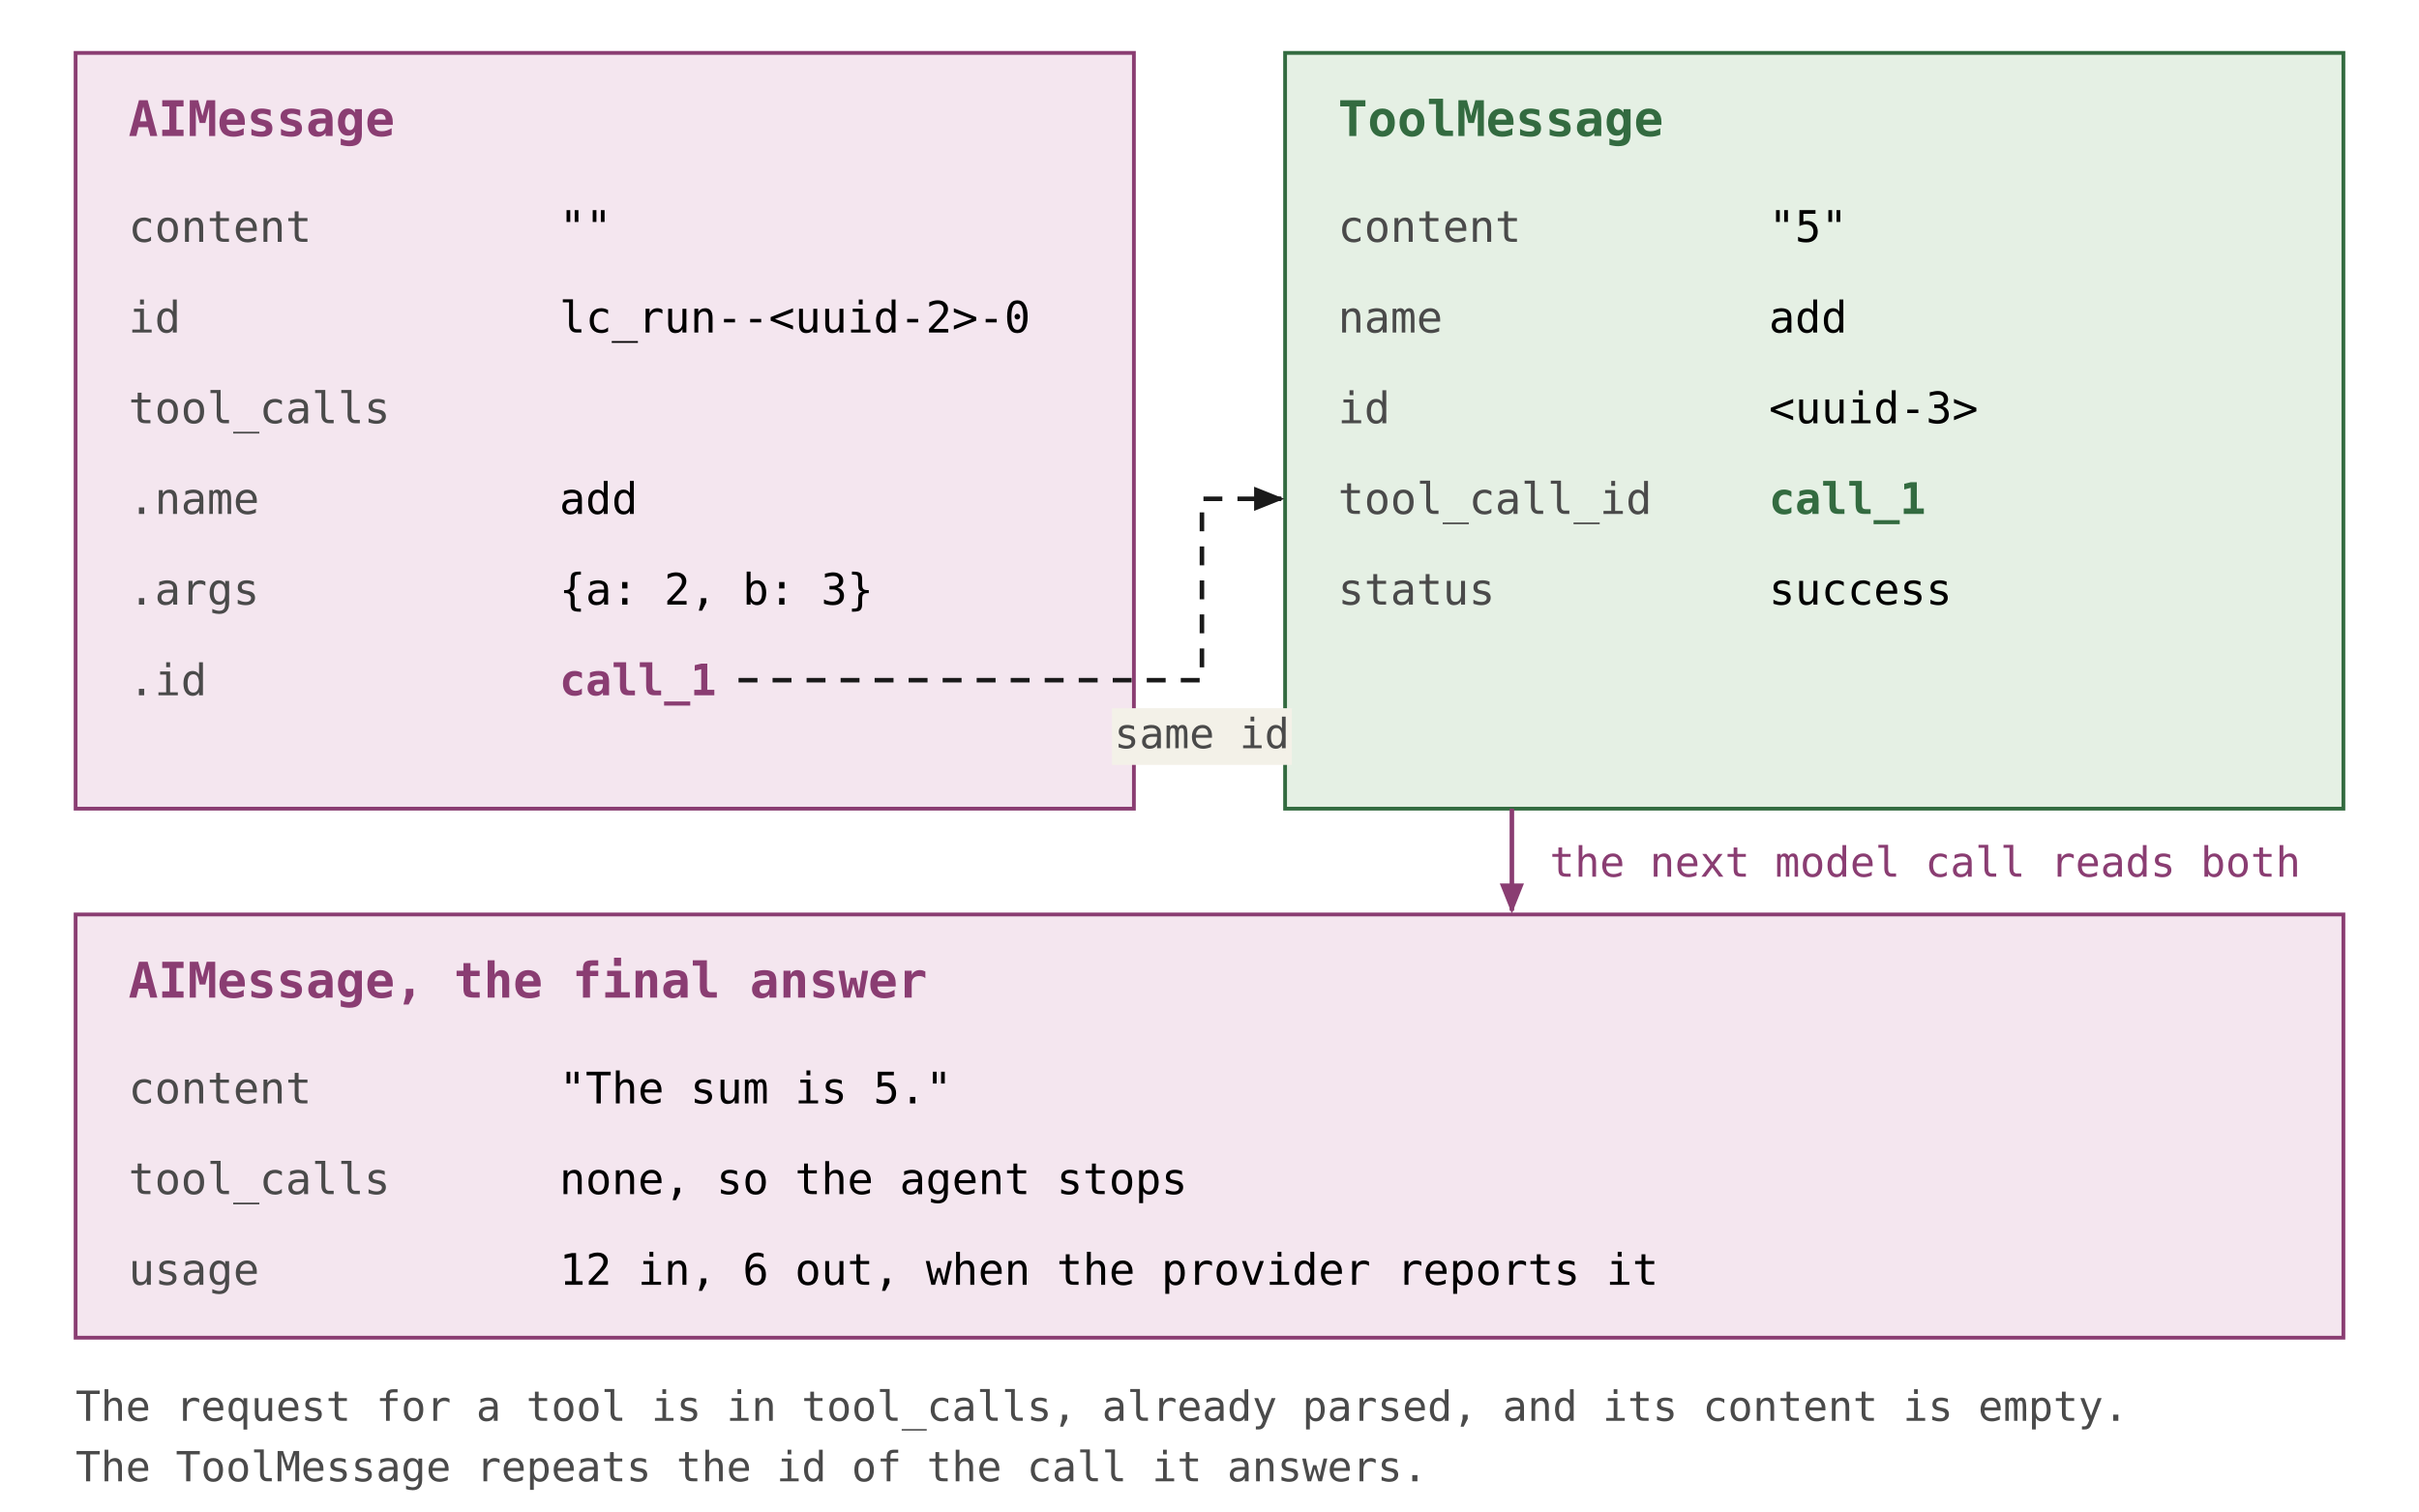
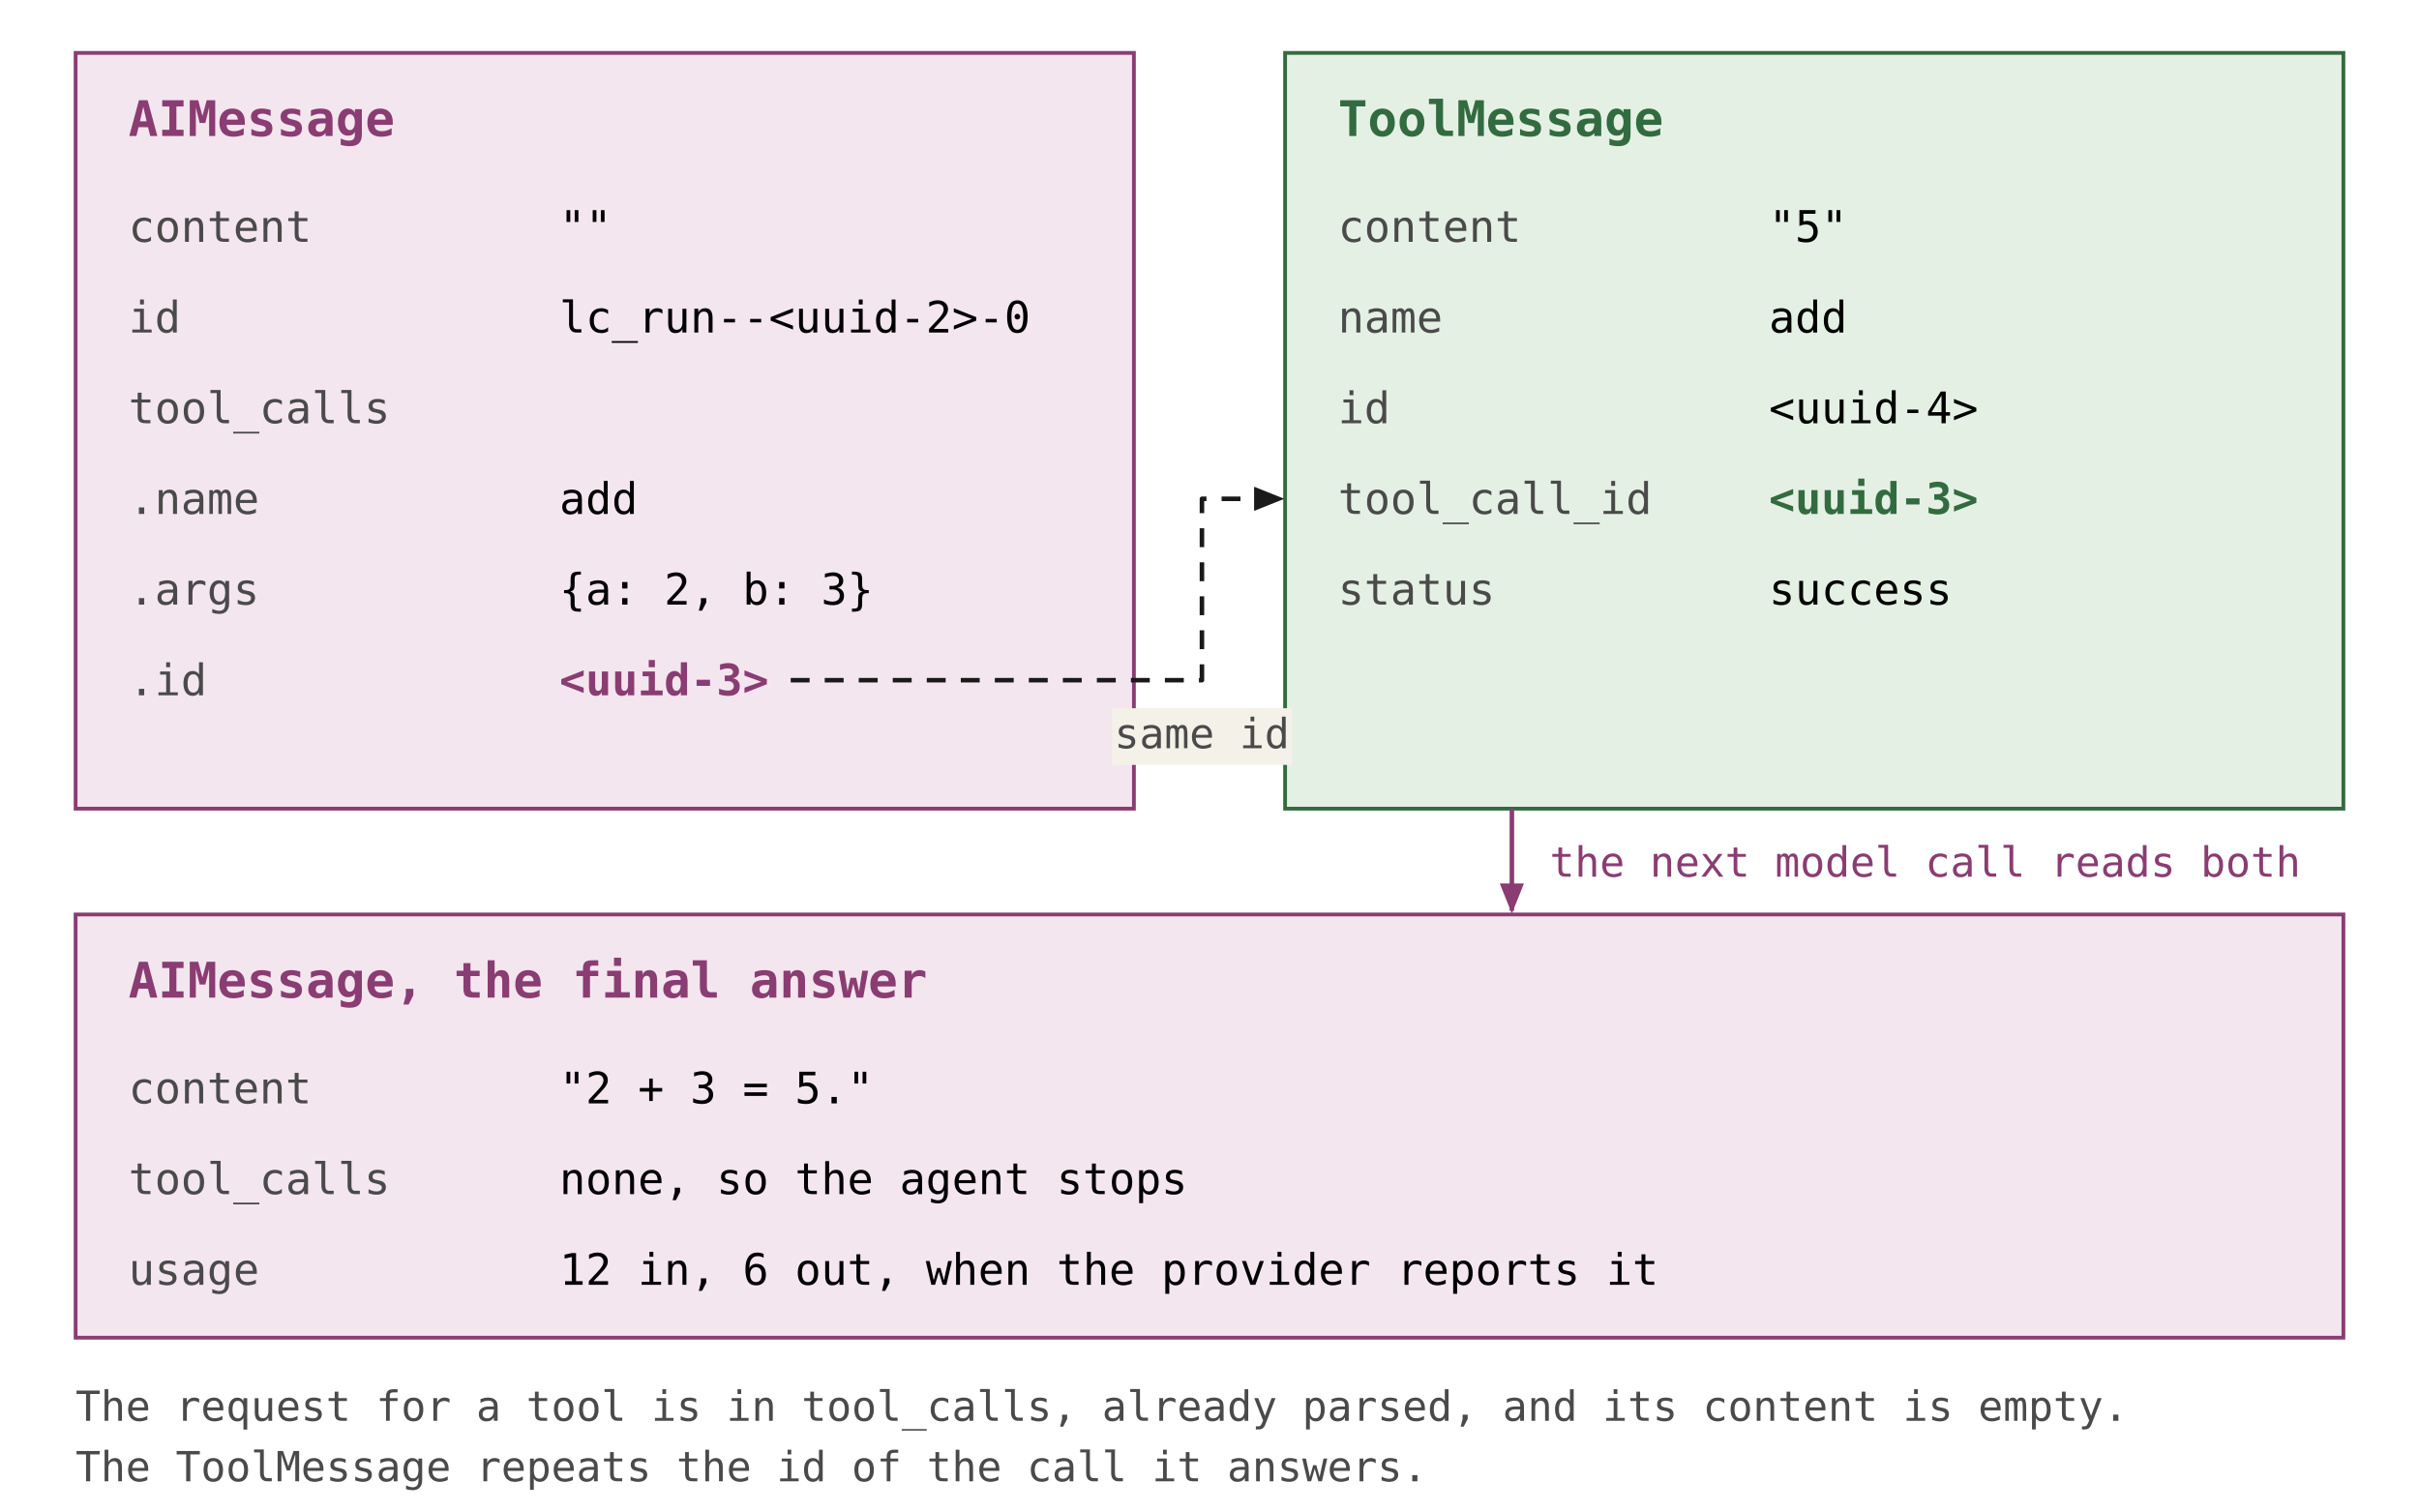
<svg xmlns="http://www.w3.org/2000/svg" viewBox="0 0 640 400" role="img" aria-labelledby="fig-2-3-title fig-2-3-desc" font-family="JetBrains Mono, ui-monospace, monospace">
  <defs>
    <marker id="fig-2-3-head-ink" viewBox="0 0 10 10" refX="9" refY="5" markerWidth="8" markerHeight="8" markerUnits="userSpaceOnUse" orient="auto-start-reverse">
      <path d="M0 1 L10 5 L0 9 z" fill="var(--m-ink, #1a1a1a)" />
    </marker>
    <marker id="fig-2-3-head-plum" viewBox="0 0 10 10" refX="9" refY="5" markerWidth="8" markerHeight="8" markerUnits="userSpaceOnUse" orient="auto-start-reverse">
      <path d="M0 1 L10 5 L0 9 z" fill="var(--m-plum-ink, #8a3d72)" />
    </marker>
  </defs>
  <g data-beat="1">
    <animate attributeName="opacity" values="0;0;1" keyTimes="0;0;1" calcMode="spline" keySplines="0 0 1 1;0.23 1 0.32 1" dur="0.45s" begin="indefinite" fill="freeze" />
    <animateTransform attributeName="transform" type="translate" values="0 4;0 4;0 0" keyTimes="0;0;1" calcMode="spline" keySplines="0 0 1 1;0.23 1 0.32 1" dur="0.45s" begin="indefinite" fill="freeze" />
    <rect x="20" y="14" width="280" height="200" fill="var(--m-plum-fill, #f4e6ef)" stroke="var(--m-plum-ink, #8a3d72)" />
    <text x="34" y="36" font-size="13" font-weight="700" fill="var(--m-plum-ink, #8a3d72)">AIMessage</text>
    <text x="34" y="64" font-size="11.5" fill="var(--m-ink-soft, #4a4a4a)">content</text>
    <text x="148" y="64" font-size="11.5">""</text>
    <text x="34" y="88" font-size="11.5" fill="var(--m-ink-soft, #4a4a4a)">id</text>
    <text x="148" y="88" font-size="11.5">lc_run--&lt;uuid-2&gt;-0</text>
    <text x="34" y="112" font-size="11.5" fill="var(--m-ink-soft, #4a4a4a)">tool_calls</text>
    <text x="148" y="112" font-size="11.5" />
    <text x="34" y="136" font-size="11.5" fill="var(--m-ink-soft, #4a4a4a)">  .name</text>
    <text x="148" y="136" font-size="11.5">add</text>
    <text x="34" y="160" font-size="11.5" fill="var(--m-ink-soft, #4a4a4a)">  .args</text>
    <text x="148" y="160" font-size="11.5">{a: 2, b: 3}</text>
    <text x="34" y="184" font-size="11.5" fill="var(--m-ink-soft, #4a4a4a)">  .id</text>
-     <text x="148" y="184" font-size="11.5" font-weight="700" fill="var(--m-plum-ink, #8a3d72)">call_1</text>
+     <text x="148" y="184" font-size="11.5" font-weight="700" fill="var(--m-plum-ink, #8a3d72)">&lt;uuid-3&gt;</text>
  </g>
  <g data-beat="2">
    <animate attributeName="opacity" values="0;0;1" keyTimes="0;0.571;1" calcMode="spline" keySplines="0 0 1 1;0.23 1 0.32 1" dur="1.05s" begin="indefinite" fill="freeze" />
    <animateTransform attributeName="transform" type="translate" values="0 4;0 4;0 0" keyTimes="0;0.571;1" calcMode="spline" keySplines="0 0 1 1;0.23 1 0.32 1" dur="1.05s" begin="indefinite" fill="freeze" />
    <rect x="340" y="14" width="280" height="200" fill="var(--m-green-fill, #e5f0e4)" stroke="var(--m-green-ink, #336b40)" />
    <text x="354" y="36" font-size="13" font-weight="700" fill="var(--m-green-ink, #336b40)">ToolMessage</text>
    <text x="354" y="64" font-size="11.5" fill="var(--m-ink-soft, #4a4a4a)">content</text>
    <text x="468" y="64" font-size="11.5">"5"</text>
    <text x="354" y="88" font-size="11.5" fill="var(--m-ink-soft, #4a4a4a)">name</text>
    <text x="468" y="88" font-size="11.5">add</text>
    <text x="354" y="112" font-size="11.5" fill="var(--m-ink-soft, #4a4a4a)">id</text>
-     <text x="468" y="112" font-size="11.5">&lt;uuid-3&gt;</text>
+     <text x="468" y="112" font-size="11.5">&lt;uuid-4&gt;</text>
    <text x="354" y="136" font-size="11.5" fill="var(--m-ink-soft, #4a4a4a)">tool_call_id</text>
-     <text x="468" y="136" font-size="11.5" font-weight="700" fill="var(--m-green-ink, #336b40)">call_1</text>
+     <text x="468" y="136" font-size="11.5" font-weight="700" fill="var(--m-green-ink, #336b40)">&lt;uuid-3&gt;</text>
    <text x="354" y="160" font-size="11.5" fill="var(--m-ink-soft, #4a4a4a)">status</text>
    <text x="468" y="160" font-size="11.5">success</text>
-     <path d="M195.4 180 L318 180 L318 132 L339 132" fill="none" stroke="var(--m-ink, #1a1a1a)" stroke-width="1.2" stroke-dasharray="5 4" stroke-linejoin="round" marker-end="url(#fig-2-3-head-ink)" />
+     <path d="M209.2 180 L318 180 L318 132 L339 132" fill="none" stroke="var(--m-ink, #1a1a1a)" stroke-width="1.2" stroke-dasharray="5 4" stroke-linejoin="round" marker-end="url(#fig-2-3-head-ink)" />
    <circle class="m-packet" r="3.5" fill="var(--m-ink, #1a1a1a)" opacity="0">
-       <animateMotion path="M195.4 180 L318 180 L318 132 L339 132" keyPoints="0;0;1;1" keyTimes="0;0.429;0.821;1" calcMode="linear" dur="1.4s" begin="indefinite" fill="freeze" />
+       <animateMotion path="M209.2 180 L318 180 L318 132 L339 132" keyPoints="0;0;1;1" keyTimes="0;0.429;0.821;1" calcMode="linear" dur="1.4s" begin="indefinite" fill="freeze" />
      <animate attributeName="opacity" values="0;0;1;1;0" keyTimes="0;0.429;0.486;0.821;1" dur="1.4s" begin="indefinite" fill="freeze" />
    </circle>
    <rect class="m-knock" x="294.21" y="187.42" width="47.58" height="15" fill="var(--m-panel, #f3f1e8)" />
    <text x="318" y="198" font-size="11" text-anchor="middle" class="m-serif" fill="var(--m-ink-soft, #4a4a4a)">same id</text>
  </g>
  <g data-beat="3">
    <animate attributeName="opacity" values="0;0;1" keyTimes="0;0.727;1" calcMode="spline" keySplines="0 0 1 1;0.23 1 0.32 1" dur="1.65s" begin="indefinite" fill="freeze" />
    <animateTransform attributeName="transform" type="translate" values="0 4;0 4;0 0" keyTimes="0;0.727;1" calcMode="spline" keySplines="0 0 1 1;0.23 1 0.32 1" dur="1.65s" begin="indefinite" fill="freeze" />
    <line x1="400" y1="214" x2="400" y2="241" stroke="var(--m-plum-ink, #8a3d72)" stroke-width="1.2" marker-end="url(#fig-2-3-head-plum)" />
    <circle class="m-packet" r="3.5" fill="var(--m-plum-ink, #8a3d72)" opacity="0">
      <animateMotion path="M400 214 L400 241" keyPoints="0;0;1;1" keyTimes="0;0.6;0.875;1" calcMode="linear" dur="2s" begin="indefinite" fill="freeze" />
      <animate attributeName="opacity" values="0;0;1;1;0" keyTimes="0;0.6;0.64;0.875;1" dur="2s" begin="indefinite" fill="freeze" />
    </circle>
    <text x="410" y="232" font-size="11" class="m-serif" fill="var(--m-plum-ink, #8a3d72)">the next model call reads both</text>
    <rect x="20" y="242" width="600" height="112" fill="var(--m-plum-fill, #f4e6ef)" stroke="var(--m-plum-ink, #8a3d72)" />
    <text x="34" y="264" font-size="13" font-weight="700" fill="var(--m-plum-ink, #8a3d72)">AIMessage, the final answer</text>
    <text x="34" y="292" font-size="11.5" fill="var(--m-ink-soft, #4a4a4a)">content</text>
-     <text x="148" y="292" font-size="11.5">"The sum is 5."</text>
+     <text x="148" y="292" font-size="11.5">"2 + 3 = 5."</text>
    <text x="34" y="316" font-size="11.5" fill="var(--m-ink-soft, #4a4a4a)">tool_calls</text>
    <text x="148" y="316" font-size="11.5">none, so the agent stops</text>
    <text x="34" y="340" font-size="11.5" fill="var(--m-ink-soft, #4a4a4a)">usage</text>
    <text x="148" y="340" font-size="11.5">12 in, 6 out, when the provider reports it</text>
  </g>
  <text x="20" y="376" font-size="11" class="m-serif" fill="var(--m-ink-soft, #4a4a4a)">The request for a tool is in tool_calls, already parsed, and its content is empty.</text>
  <text x="20" y="392" font-size="11" class="m-serif" fill="var(--m-ink-soft, #4a4a4a)">The ToolMessage repeats the id of the call it answers.</text>
</svg>
